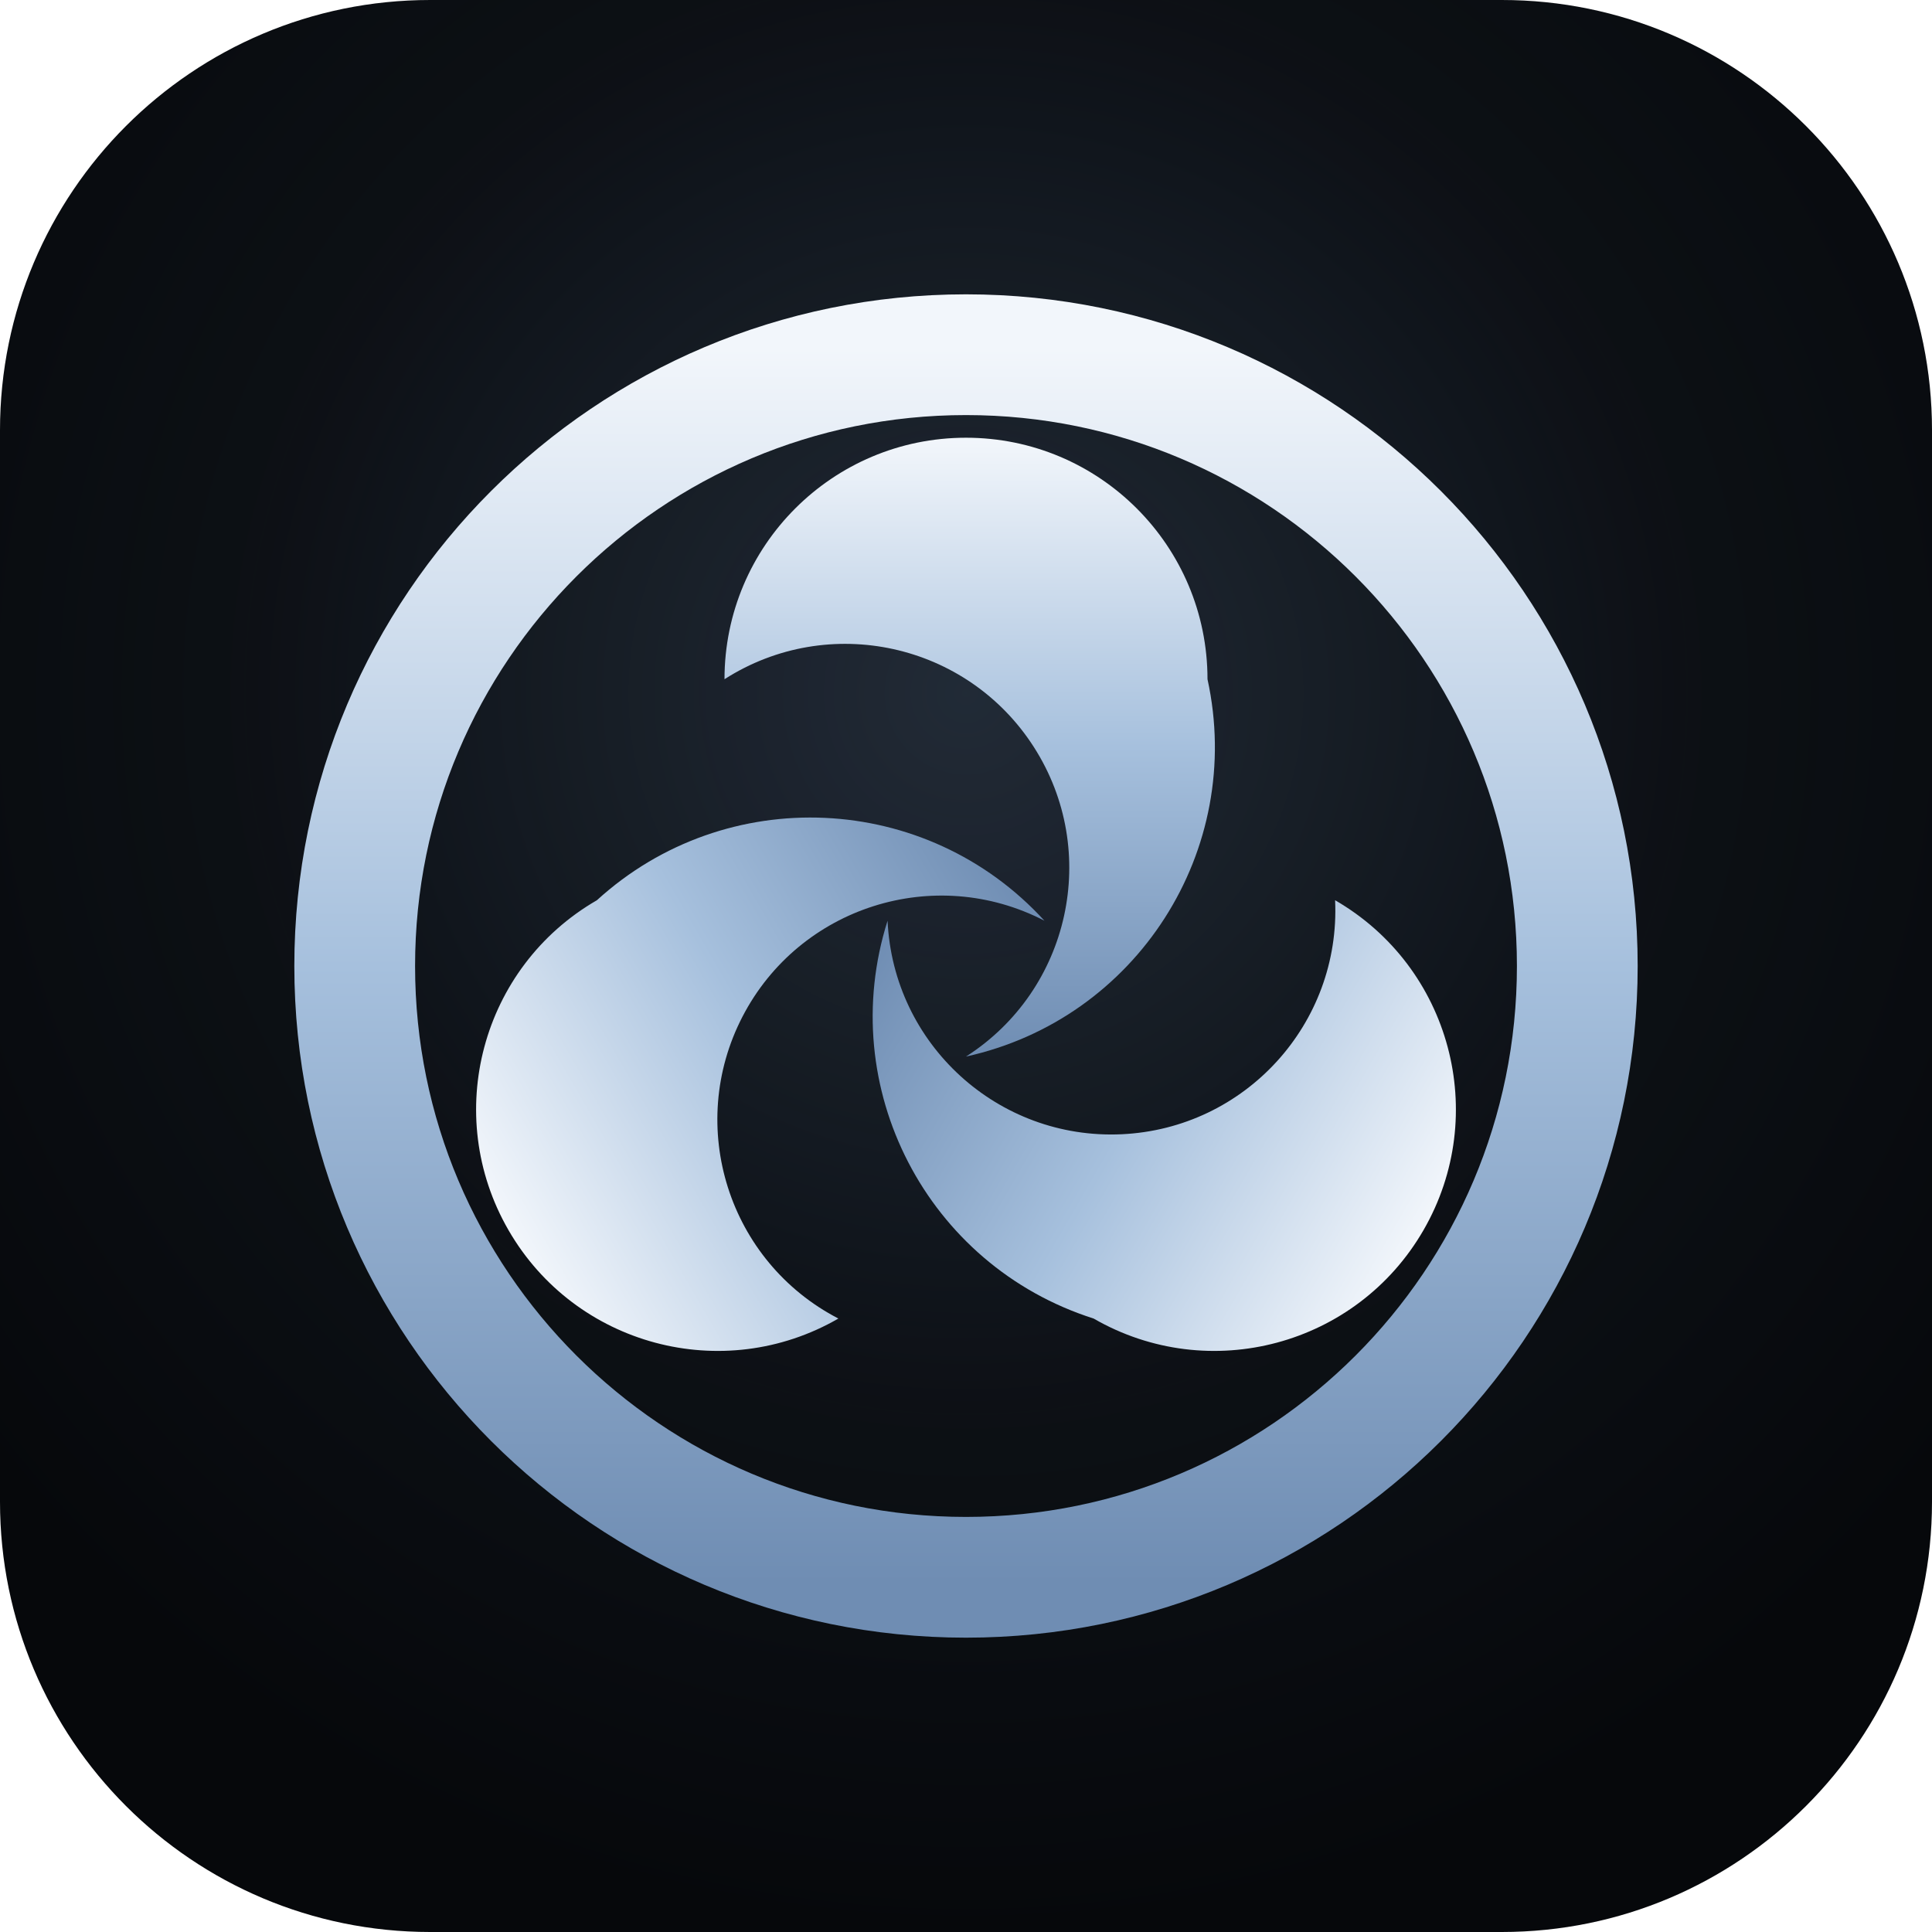
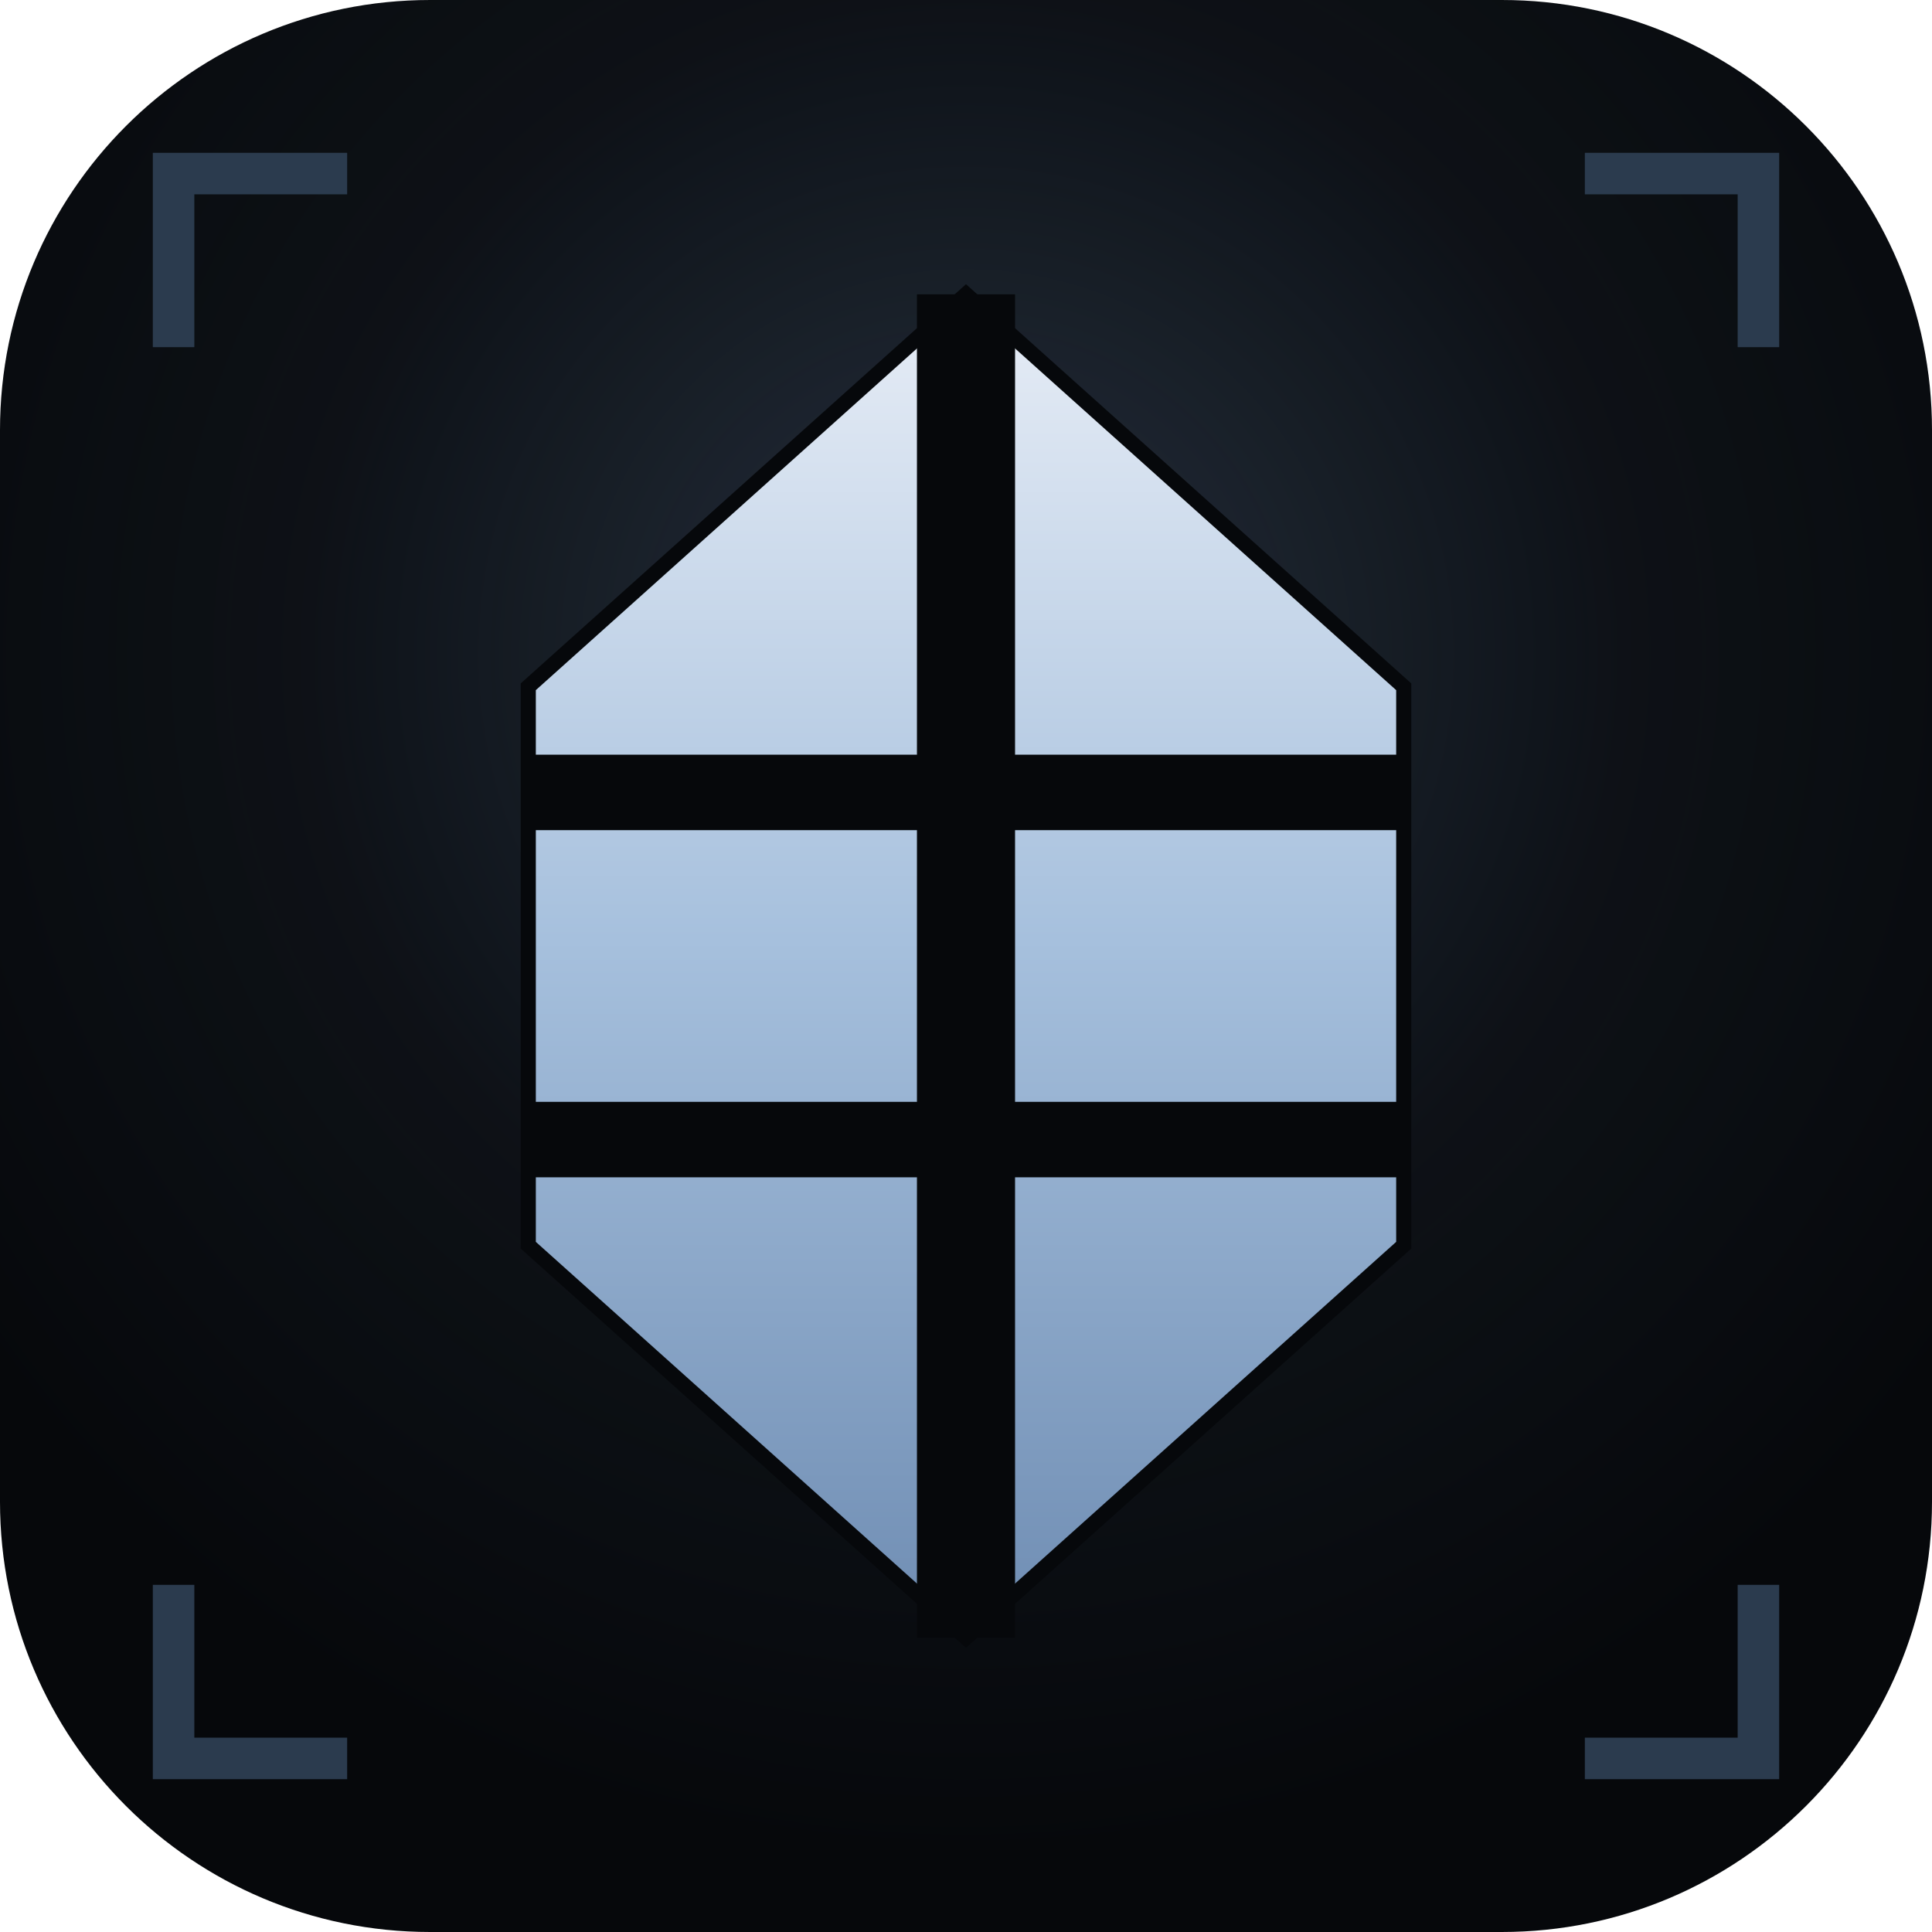
<svg xmlns="http://www.w3.org/2000/svg" viewBox="0 0 512 512" width="512" height="512">
  <defs>
-     <radialGradient id="glow" cx="50%" cy="36%" r="64%">
-       <stop offset="0%" stop-color="#6f8db3" stop-opacity="0.26" />
-       <stop offset="58%" stop-color="#6f8db3" stop-opacity="0.06" />
+     <radialGradient id="glow" cx="50%" cy="34%" r="62%">
+       <stop offset="0%" stop-color="#6f8db3" stop-opacity="0.30" />
+       <stop offset="55%" stop-color="#6f8db3" stop-opacity="0.07" />
      <stop offset="100%" stop-color="#6f8db3" stop-opacity="0" />
    </radialGradient>
    <linearGradient id="metal" x1="0" y1="0" x2="0" y2="1">
-       <stop offset="0%" stop-color="#f2f6fb" />
-       <stop offset="50%" stop-color="#a6c0dd" />
+       <stop offset="0%" stop-color="#e7edf6" />
+       <stop offset="48%" stop-color="#a6c0dd" />
      <stop offset="100%" stop-color="#6f8db3" />
    </linearGradient>
+     <clipPath id="squircle">
+       <rect width="512" height="512" rx="114" />
+     </clipPath>
  </defs>
  <rect width="512" height="512" rx="114" fill="#06080b" />
  <rect width="512" height="512" rx="114" fill="url(#glow)" />
  <g transform="translate(256 256)">
-     <circle cx="0" cy="0" r="162" fill="none" stroke="url(#metal)" stroke-width="32" />
-     <g fill="url(#metal)">
-       <g transform="rotate(0)">
-         <path d="M-64 -76 A 64 64 0 1 1 64 -76 A 84 84 0 0 1 0 24 A 58 58 0 0 0 -64 -76 Z" />
-       </g>
-       <g transform="rotate(120)">
-         <path d="M-64 -76 A 64 64 0 1 1 64 -76 A 84 84 0 0 1 0 24 A 58 58 0 0 0 -64 -76 Z" />
-       </g>
-       <g transform="rotate(240)">
-         <path d="M-64 -76 A 64 64 0 1 1 64 -76 A 84 84 0 0 1 0 24 A 58 58 0 0 0 -64 -76 Z" />
-       </g>
-     </g>
+     <path d="M0 -178 L116 -74 L116 74 L0 178 L-116 74 L-116 -74 Z" fill="url(#metal)" />
+     <path d="M0 -178 L116 -74 L116 74 L0 178 L-116 74 L-116 -74 Z" fill="none" stroke="#06080b" stroke-width="4" />
+     <rect x="-13" y="-178" width="26" height="356" fill="#06080b" />
+     <rect x="-116" y="-56" width="232" height="20" fill="#06080b" />
+     <rect x="-116" y="36" width="232" height="20" fill="#06080b" />
  </g>
+   <path d="M46 92 L46 46 L92 46" fill="none" stroke="#2b3b4e" stroke-width="11" opacity="1" />
+   <path d="M420 46 L466 46 L466 92" fill="none" stroke="#2b3b4e" stroke-width="11" opacity="1" />
+   <path d="M466 420 L466 466 L420 466" fill="none" stroke="#2b3b4e" stroke-width="11" opacity="1" />
+   <path d="M92 466 L46 466 L46 420" fill="none" stroke="#2b3b4e" stroke-width="11" opacity="1" />
</svg>
